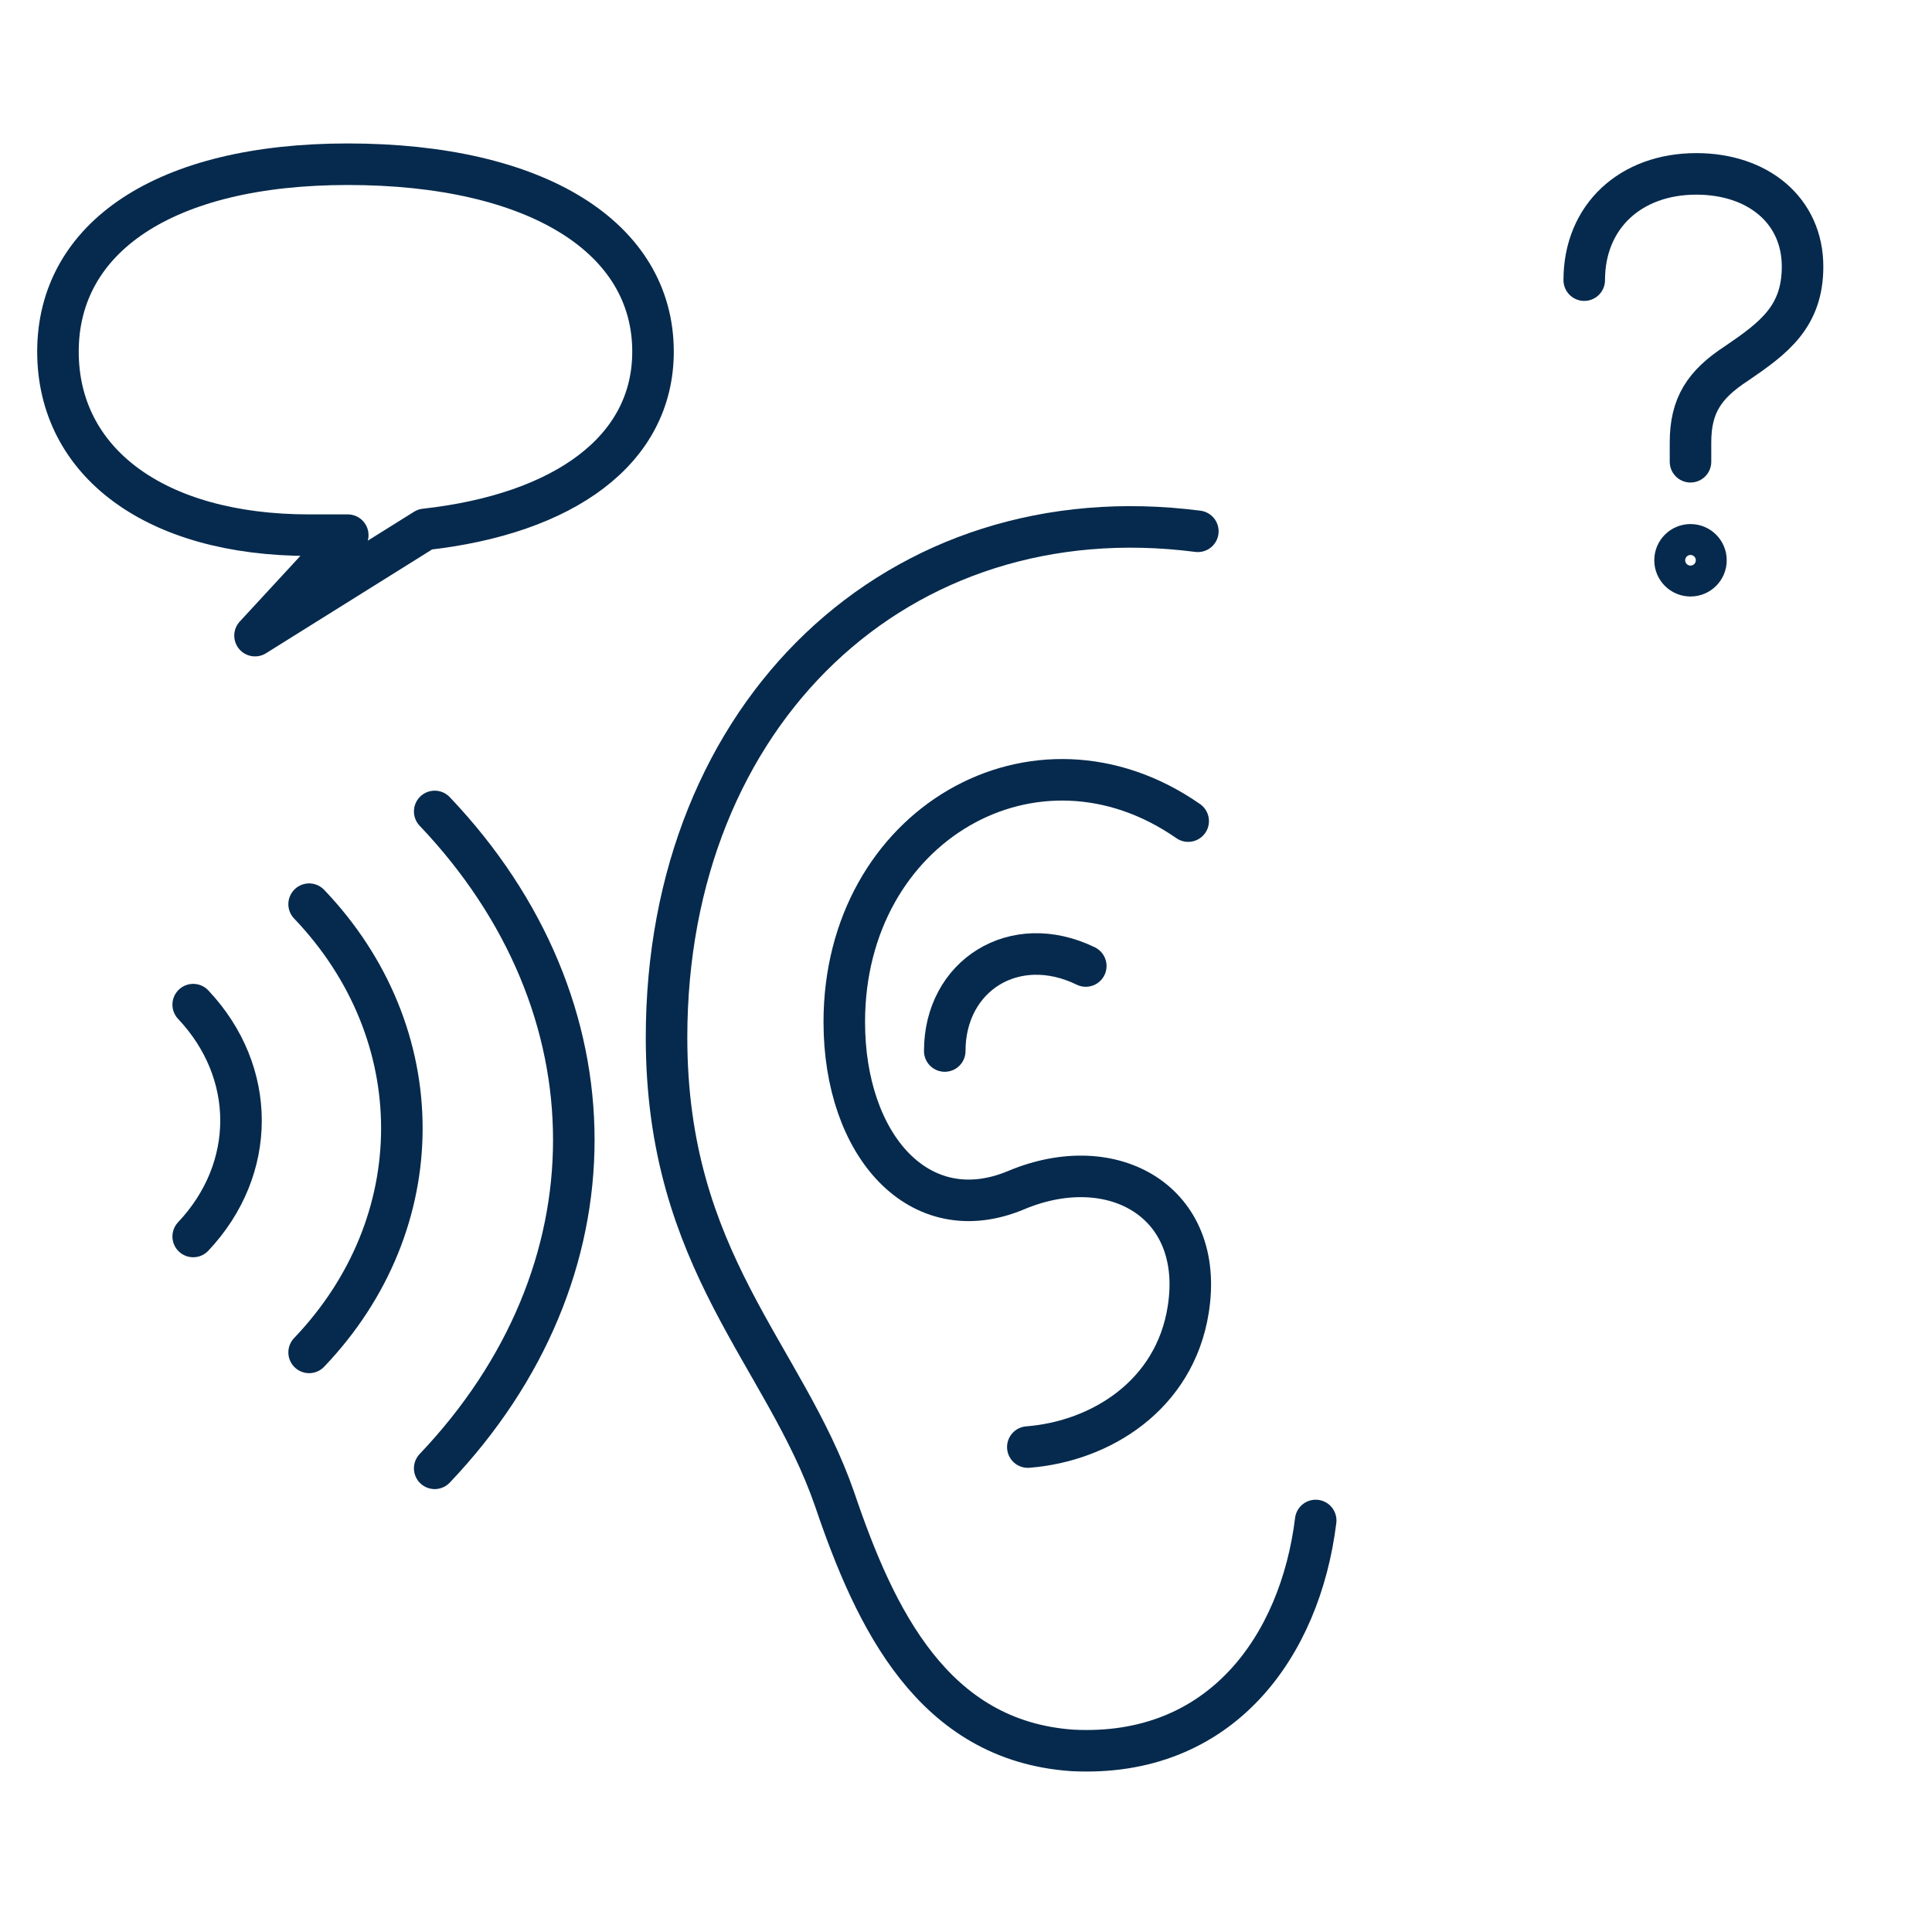
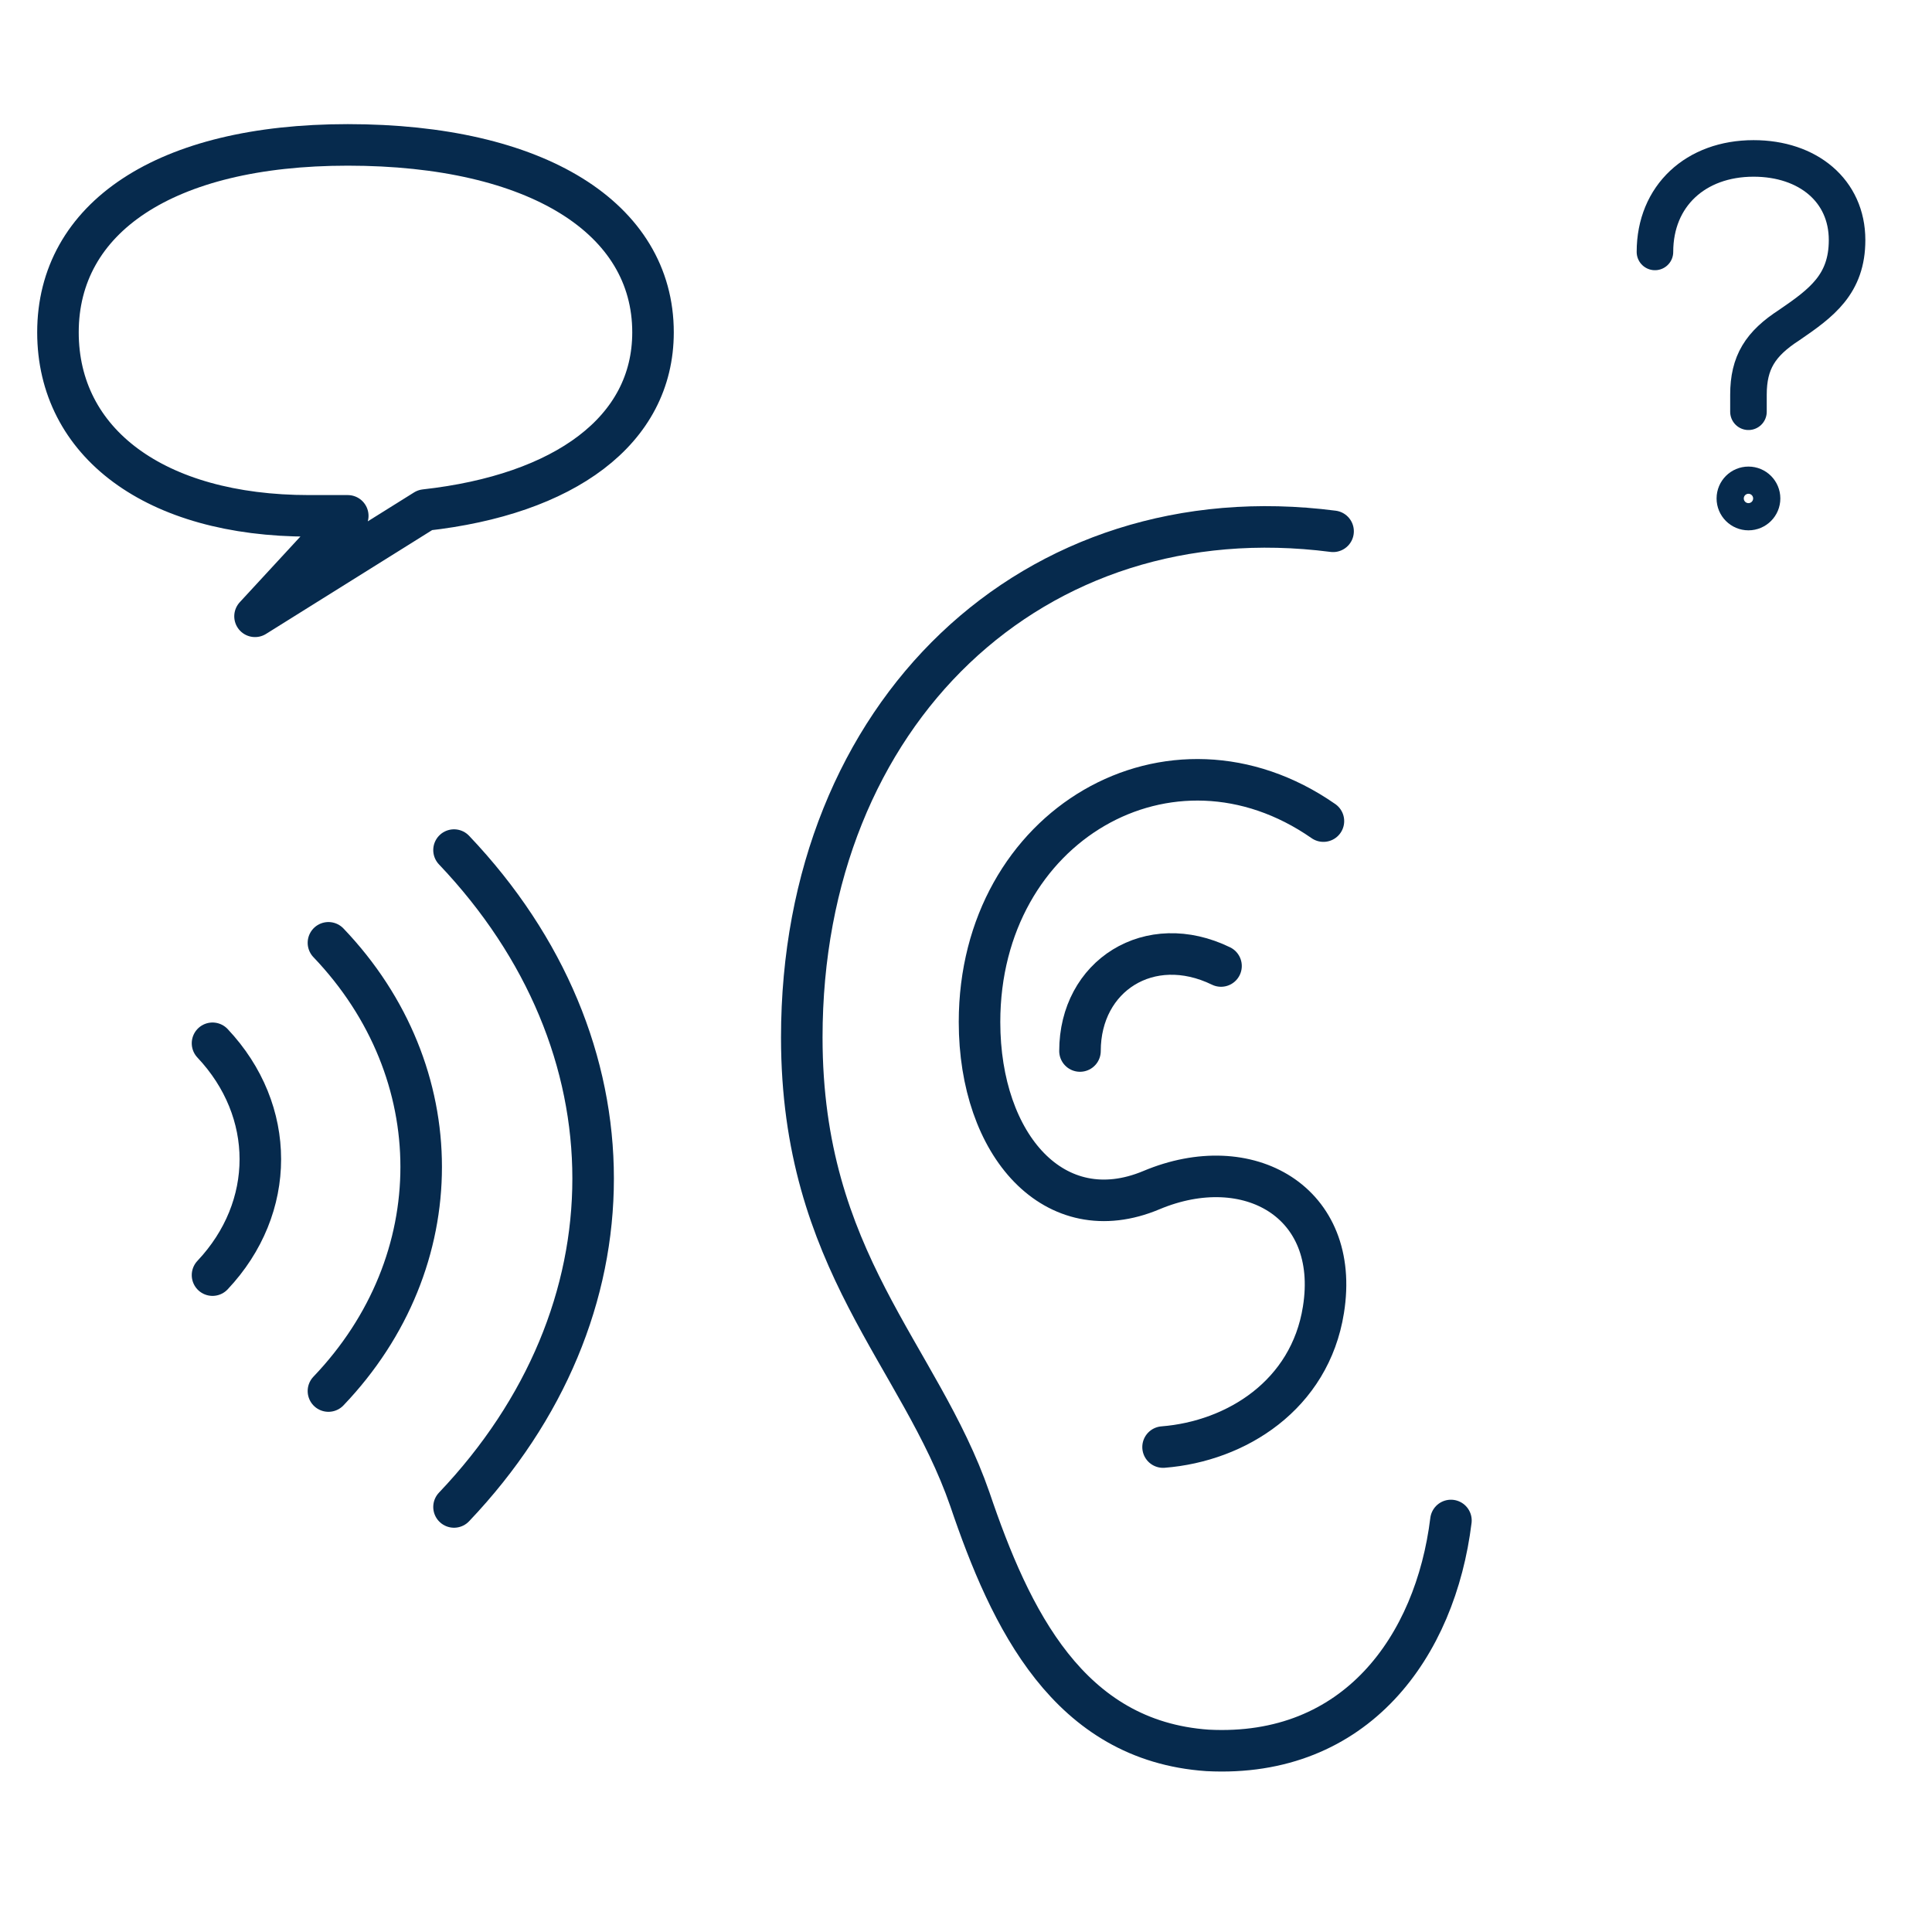
<svg xmlns="http://www.w3.org/2000/svg" width="100" height="100" viewBox="0 0 100 100" role="img" aria-label="Ein Ohr mit Sprechblase, Fragezeichen und Schallwellen als Symbol für Zuhören und Verstehen">
  <g fill="none" stroke="#062a4d" stroke-width="2.15" stroke-linecap="round" stroke-linejoin="round">
-     <path d="M62 27.5c-15.5-2-27.5 9.4-27.5 26.2 0 11.6 6.1 16.4 8.7 23.9 2.1 6.2 5.1 12.5 12.3 13 7.7.4 11.8-5.4 12.6-11.9" />
-     <path d="M61.5 42.5c-7.9-5.5-17.8.2-17.8 10.4 0 6.4 3.9 10.8 8.9 8.7 5-2.1 9.8.6 8.9 6.2-.7 4.4-4.5 6.8-8.3 7.1" />
-     <path d="M56.2 50c-3.7-1.8-7.3.5-7.3 4.4" />
-     <path d="M18 8.5C8.5 8.5 3 12.3 3 18.2c0 5.7 5 9.5 13 9.5h2l-4.8 5.2 8.8-5.5c7.2-.8 11.8-4.1 11.8-9.2 0-5.9-6-9.7-15.8-9.7z" />
-     <path d="M82 14.5c0-3.3 2.4-5.5 5.8-5.5 3.2 0 5.5 1.9 5.5 4.8 0 2.6-1.5 3.7-3.4 5-1.7 1.1-2.4 2.2-2.4 4.1v1" />
-     <circle cx="87.5" cy="29" r=".8" />
-     <path d="M10 64c3.3-3.5 3.3-8.5 0-12M16 70c6.4-6.7 6.4-16.5 0-23.2M22.5 76c9.6-10.1 9.6-23.9 0-34" />
+     <g transform="translate(7 0)">
+       <path d="M62 27.5c-15.5-2-27.5 9.4-27.5 26.2 0 11.6 6.1 16.4 8.7 23.9 2.1 6.2 5.1 12.5 12.3 13 7.7.4 11.8-5.4 12.6-11.9" />
+       <path d="M61.5 42.5c-7.9-5.5-17.8.2-17.8 10.4 0 6.4 3.9 10.8 8.9 8.7 5-2.1 9.8.6 8.9 6.2-.7 4.4-4.5 6.8-8.3 7.1" />
+       <path d="M56.2 50c-3.7-1.8-7.3.5-7.3 4.4" />
+     </g>
+     <path transform="translate(0 -1)" d="M18 8.5C8.5 8.5 3 12.3 3 18.2c0 5.7 5 9.5 13 9.5h2l-4.8 5.2 8.8-5.5c7.2-.8 11.8-4.1 11.8-9.2 0-5.9-6-9.7-15.8-9.7z" />
+     <g transform="translate(3 -2) translate(87.5 19) scale(.88) translate(-87.5 -19)">
+       <path d="M82 14.5c0-3.3 2.4-5.5 5.8-5.5 3.2 0 5.5 1.9 5.5 4.8 0 2.6-1.5 3.7-3.4 5-1.7 1.1-2.4 2.2-2.4 4.1v1" />
+       <circle cx="87.5" cy="29" r=".8" />
+     </g>
+     <path transform="translate(1 2)" d="M10 64c3.3-3.5 3.3-8.5 0-12M16 70c6.4-6.7 6.4-16.5 0-23.2M22.5 76c9.6-10.1 9.6-23.9 0-34" />
  </g>
</svg>
